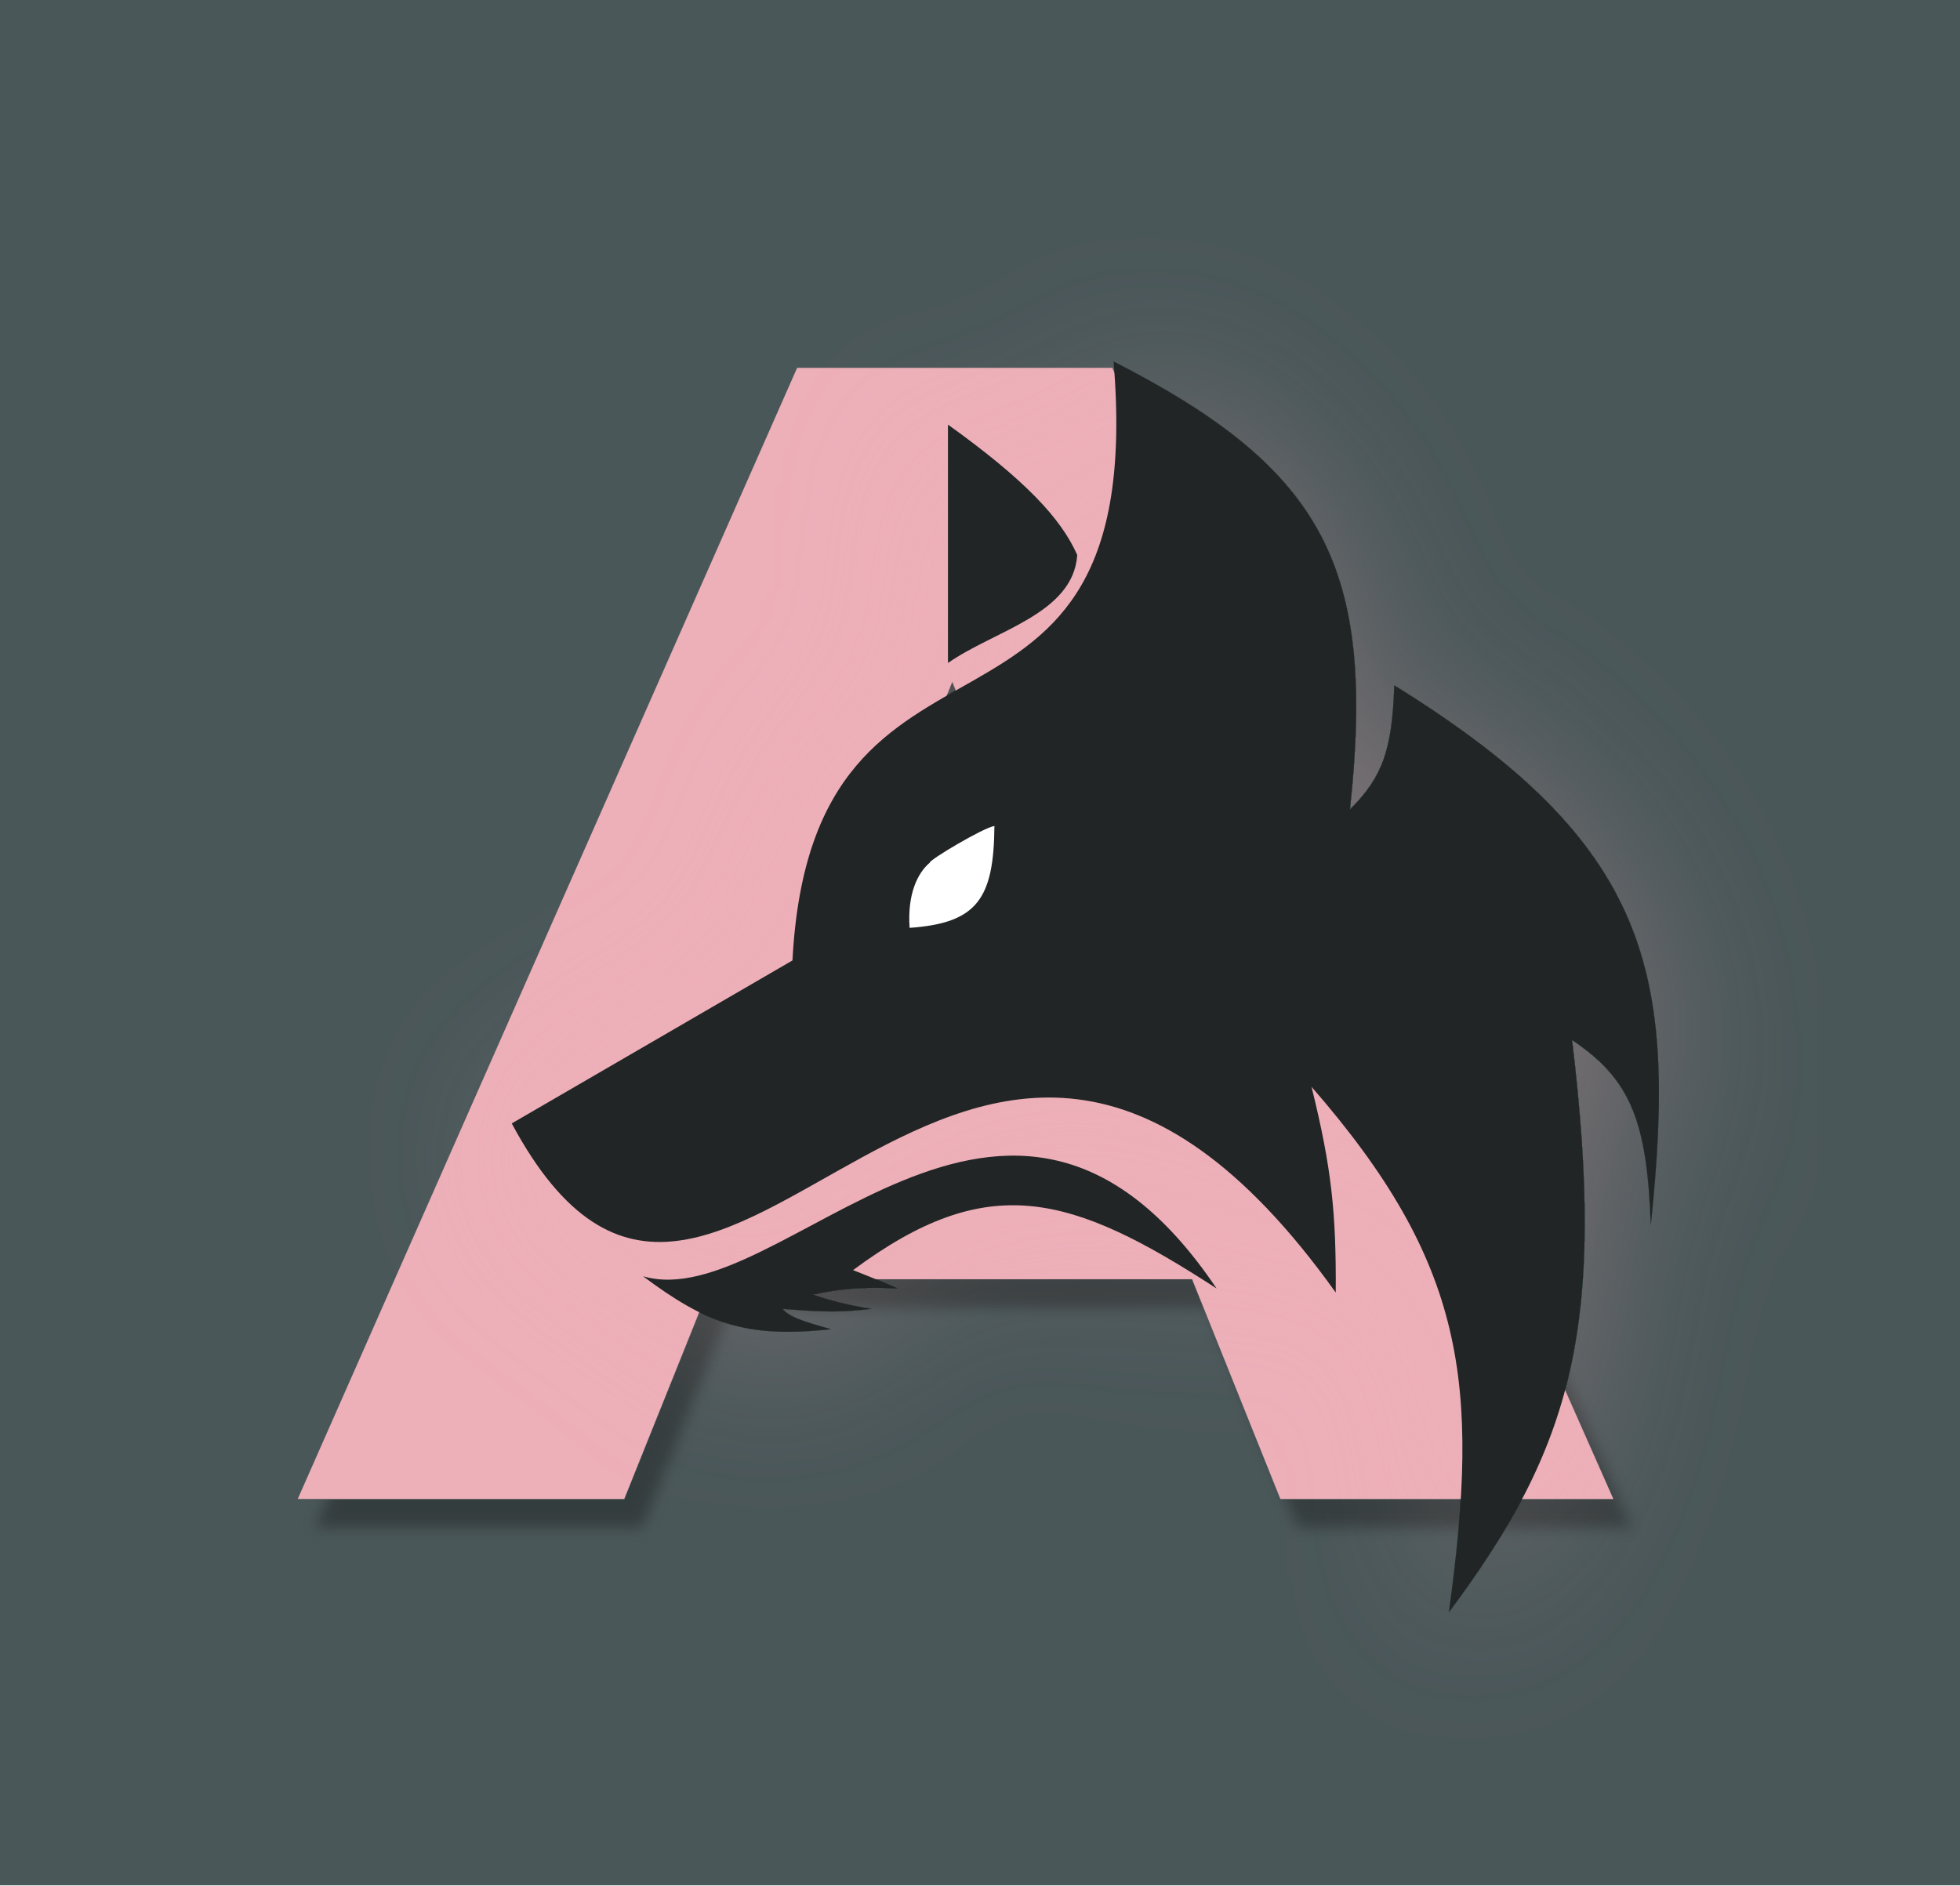
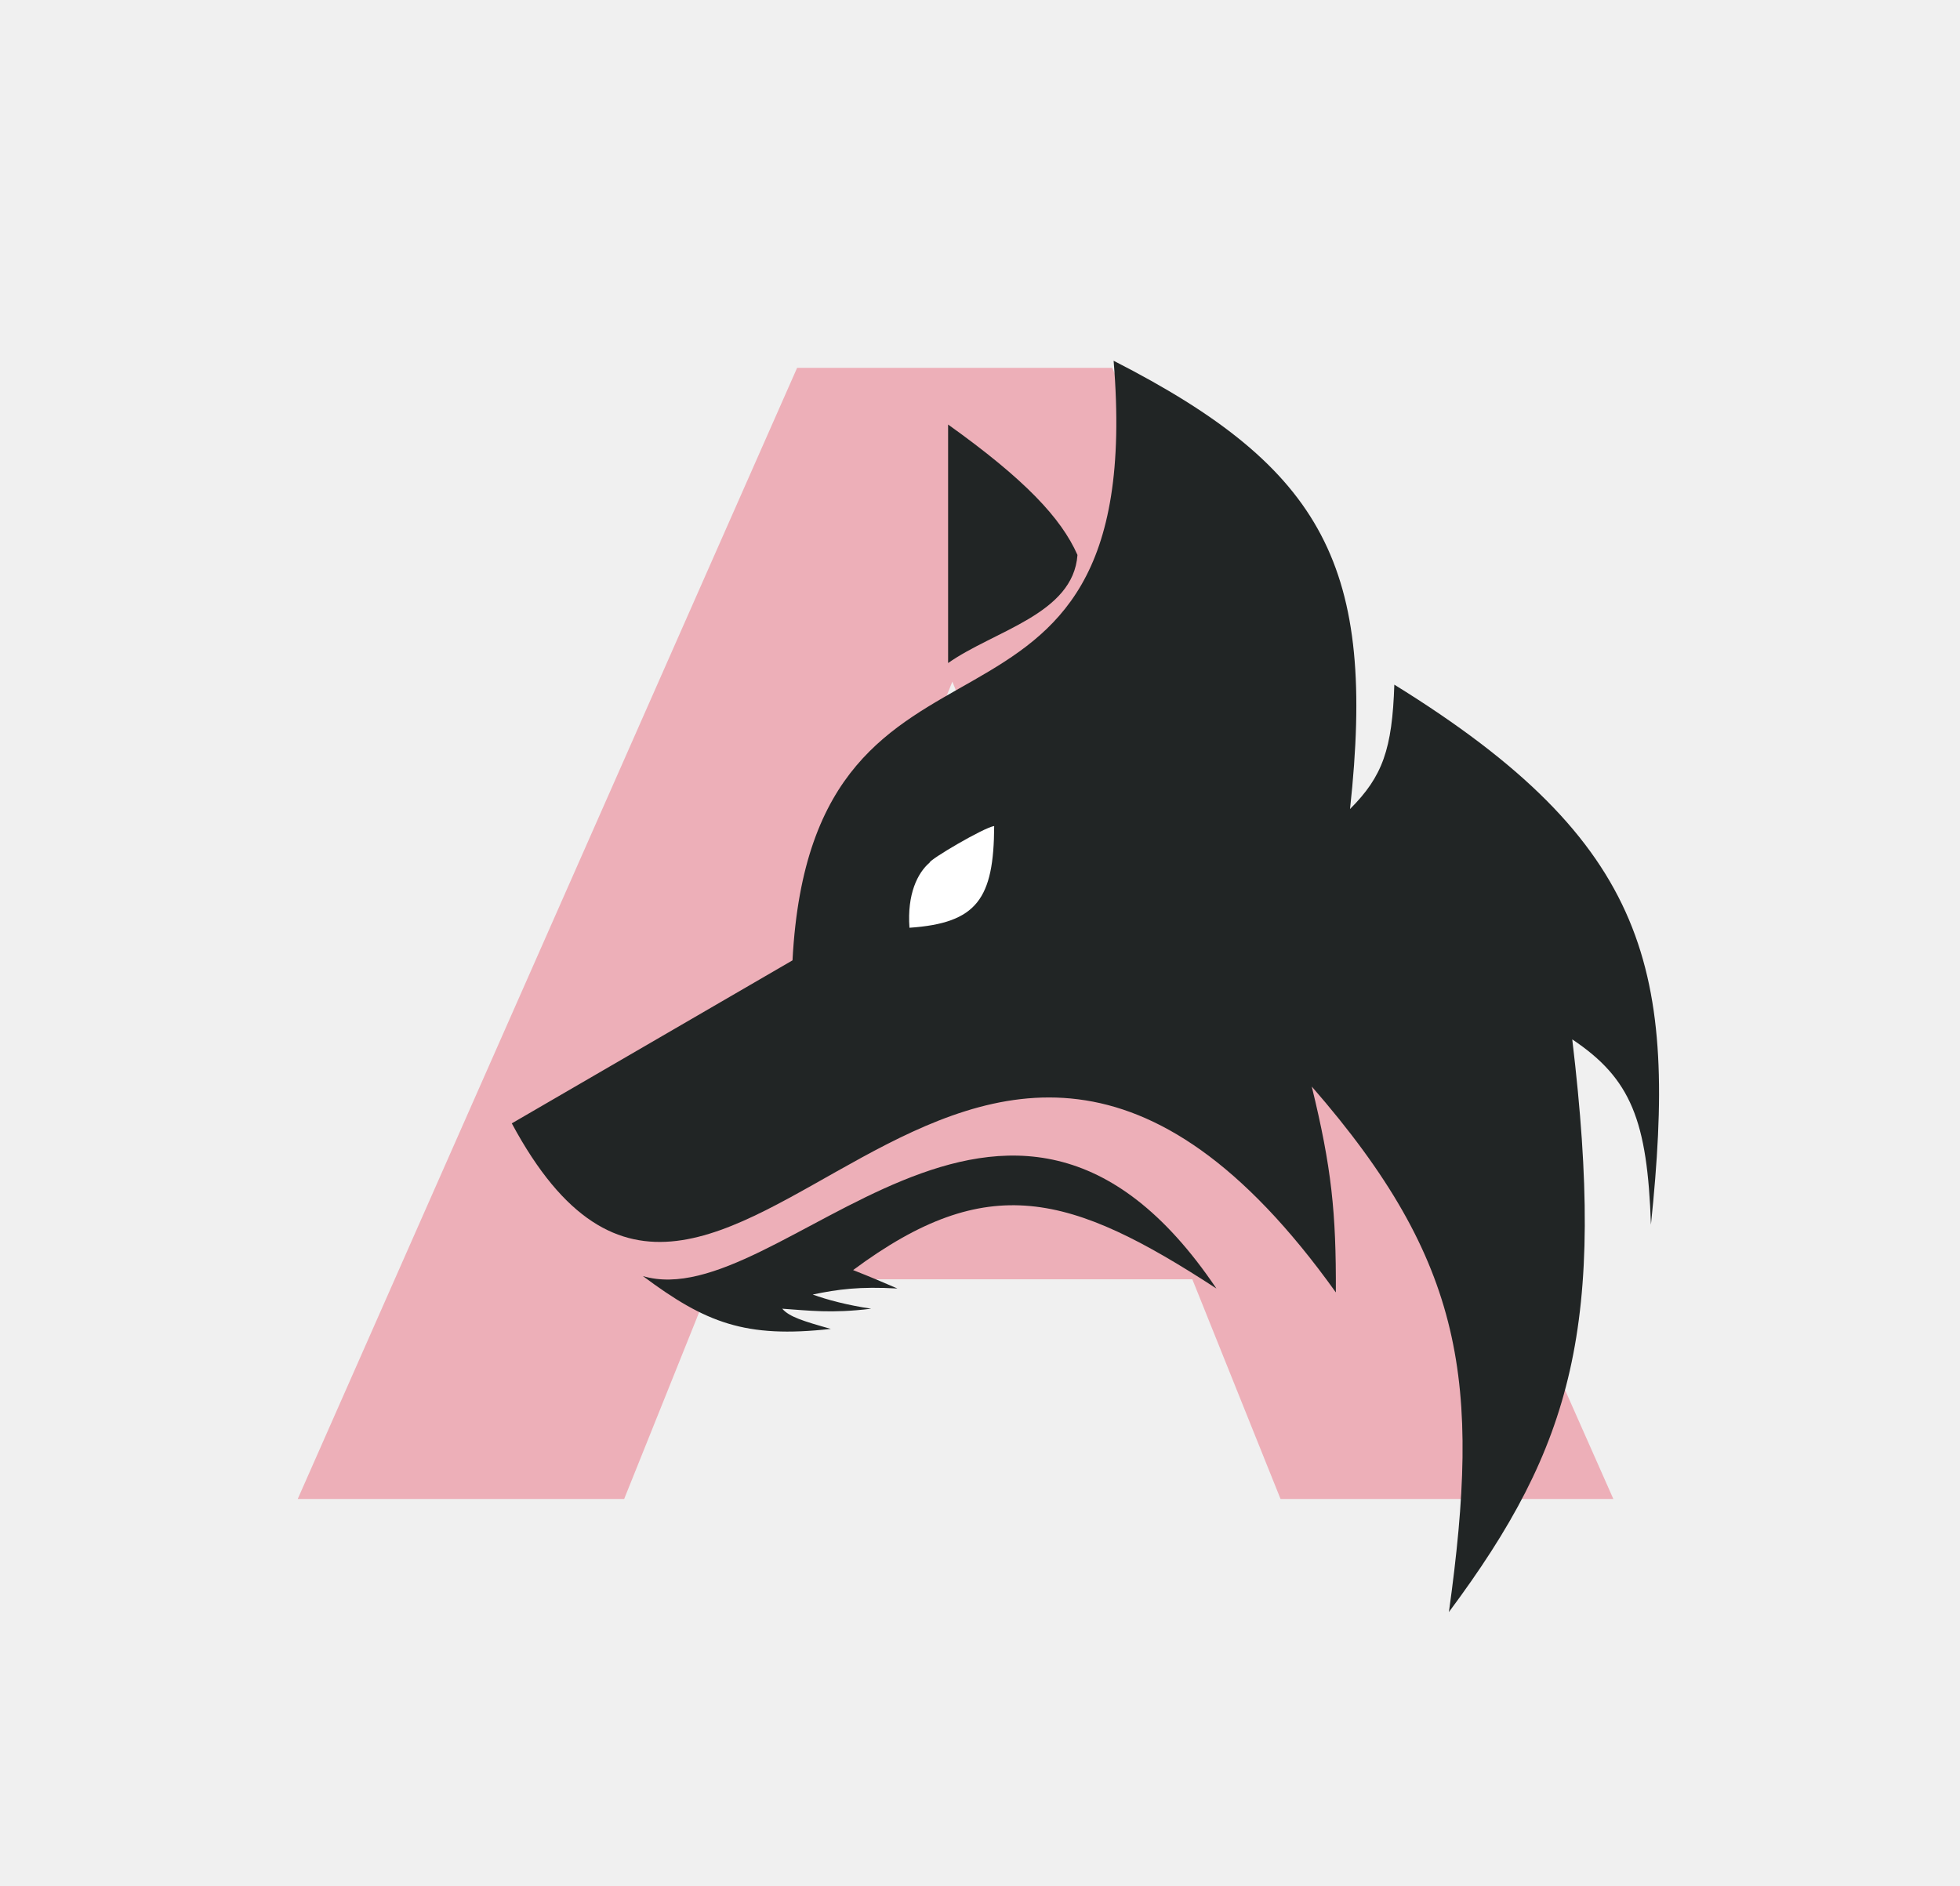
- <svg xmlns="http://www.w3.org/2000/svg" width="553" height="532" viewBox="0 0 553 532" fill="none">
-   <rect width="553" height="532" fill="#4A5759" />
-   <g filter="url(#filter0_d_90_268)">
-     <path d="M84 423L224.904 103.8H313.824L455.184 423H361.248L250.896 148.032H286.464L176.112 423H84ZM161.064 360.984L184.32 294.408H340.272L363.528 360.984H161.064Z" fill="#EDAFB8" />
+ <svg xmlns="http://www.w3.org/2000/svg" version="1.1" id="Layer_1" x="0px" y="0px" viewBox="0 0 553 532" style="enable-background:new 0 0 553 532;" xml:space="preserve">
+   <style type="text/css">
+ 	.st0{fill:#EDAFB8;}
+ 	.st1{fill:#212525;}
+ 	.st2{fill:#FFFFFF;}
+ </style>
+   <g>
+     <path class="st0" d="M84,423l140.9-319.2h88.9L455.2,423h-93.9L250.9,148h35.6L176.1,423H84z M161.1,361l23.3-66.6h156l23.3,66.6   H161.1z" />
  </g>
-   <g filter="url(#filter1_d_90_268)">
-     <path d="M343.25 363.588C283.989 275.625 220.17 371.637 181.422 360.138C199.149 373.373 210.323 377.714 234.415 375.086C226.642 372.906 222.718 371.661 220.739 369.337C228.272 369.801 234.526 370.749 245.811 369.337C239.112 368.307 233.426 366.803 229.287 365.313C236.453 363.802 242.594 363.016 253.219 363.588C248.826 361.653 246.046 360.513 240.683 358.414C278.702 330.172 301.906 336.74 343.25 363.588Z" fill="#212525" />
-     <path d="M223.588 271.026L144.384 317.02C203.645 427.404 270.883 216.409 376.869 364.738C377.014 342.2 375.689 329.493 370.031 306.671C413.318 356.386 417.748 390.046 408.779 455C443.814 408.035 453.212 374.008 443.537 293.448C460.106 304.547 464.71 316.313 465.76 345.765C473.164 274.507 465.95 238.303 393.394 193.412C392.791 211.582 390.101 219.334 380.858 228.482C388.25 160.347 373.865 132.507 314.189 102C324.446 225.033 229.287 162.366 223.588 271.026Z" fill="#212525" />
-     <path d="M267.464 187.088V119.823C289.117 135.345 299.374 146.269 303.933 156.617C302.793 173.29 280.57 177.889 267.464 187.088Z" fill="#212525" />
-     <path d="M262.336 243.43C258.917 246.305 255.964 252.281 256.638 261.827C275.697 260.49 280.396 253.644 280.57 233.081C277.561 233.505 262.185 242.635 262.336 243.43Z" fill="white" />
+   <g>
+     <path class="st1" d="M343.2,363.6c-59.3-88-123.1,8-161.8-3.5c17.7,13.2,28.9,17.6,53,14.9c-7.8-2.2-11.7-3.4-13.7-5.7   c7.5,0.5,13.8,1.4,25.1,0c-6.7-1-12.4-2.5-16.5-4c7.2-1.5,13.3-2.3,23.9-1.7c-4.4-1.9-7.2-3.1-12.5-5.2   C278.7,330.2,301.9,336.7,343.2,363.6z" />
+     <path class="st1" d="M223.6,271l-79.2,46c59.3,110.4,126.5-100.6,232.5,47.7c0.1-22.5-1.2-35.2-6.8-58.1   c43.3,49.7,47.7,83.4,38.7,148.3c35-47,44.4-81,34.8-161.6c16.6,11.1,21.2,22.9,22.2,52.3c7.4-71.3,0.2-107.5-72.4-152.4   c-0.6,18.2-3.3,25.9-12.5,35.1c7.4-68.1-7-96-66.7-126.5C324.4,225,229.3,162.4,223.6,271z" />
+     <path class="st1" d="M267.5,187.1v-67.3c21.7,15.5,31.9,26.4,36.5,36.8C302.8,173.3,280.6,177.9,267.5,187.1z" />
+     <path class="st2" d="M262.3,243.4c-3.4,2.9-6.4,8.9-5.7,18.4c19.1-1.3,23.8-8.2,23.9-28.7C277.6,233.5,262.2,242.6,262.3,243.4z" />
  </g>
-   <defs>
-     <filter id="filter0_d_90_268" x="84" y="103.8" width="380.184" height="331.2" filterUnits="userSpaceOnUse" color-interpolation-filters="sRGB">
-       <feFlood flood-opacity="0" result="BackgroundImageFix" />
-       <feColorMatrix in="SourceAlpha" type="matrix" values="0 0 0 0 0 0 0 0 0 0 0 0 0 0 0 0 0 0 127 0" result="hardAlpha" />
-       <feOffset dx="5" dy="8" />
-       <feGaussianBlur stdDeviation="2" />
-       <feComposite in2="hardAlpha" operator="out" />
-       <feColorMatrix type="matrix" values="0 0 0 0 0.129 0 0 0 0 0.145 0 0 0 0 0.145 0 0 0 0.52 0" />
-       <feBlend mode="normal" in2="BackgroundImageFix" result="effect1_dropShadow_90_268" />
-       <feBlend mode="normal" in="SourceGraphic" in2="effect1_dropShadow_90_268" result="shape" />
-     </filter>
-     <filter id="filter1_d_90_268" x="99.984" y="61.6" width="412.465" height="441.8" filterUnits="userSpaceOnUse" color-interpolation-filters="sRGB">
-       <feFlood flood-opacity="0" result="BackgroundImageFix" />
-       <feColorMatrix in="SourceAlpha" type="matrix" values="0 0 0 0 0 0 0 0 0 0 0 0 0 0 0 0 0 0 127 0" result="hardAlpha" />
-       <feOffset dy="4" />
-       <feGaussianBlur stdDeviation="22.2" />
-       <feComposite in2="hardAlpha" operator="out" />
-       <feColorMatrix type="matrix" values="0 0 0 0 0.929 0 0 0 0 0.686 0 0 0 0 0.722 0 0 0 0.3 0" />
-       <feBlend mode="normal" in2="BackgroundImageFix" result="effect1_dropShadow_90_268" />
-       <feBlend mode="normal" in="SourceGraphic" in2="effect1_dropShadow_90_268" result="shape" />
-     </filter>
-   </defs>
</svg>
